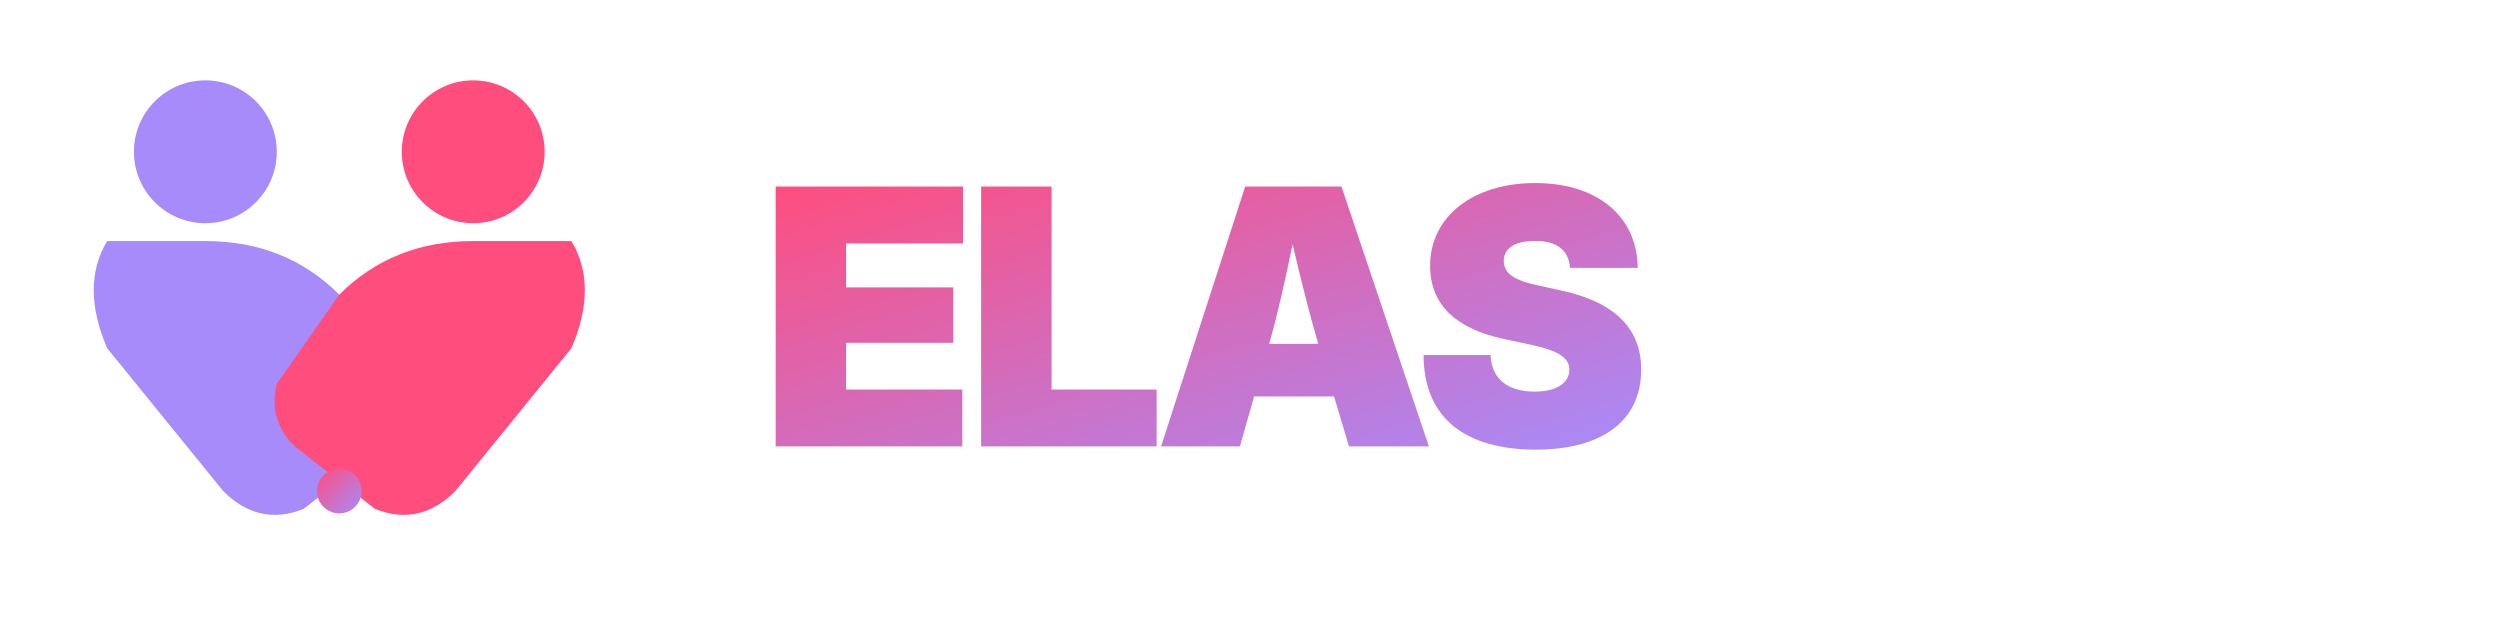
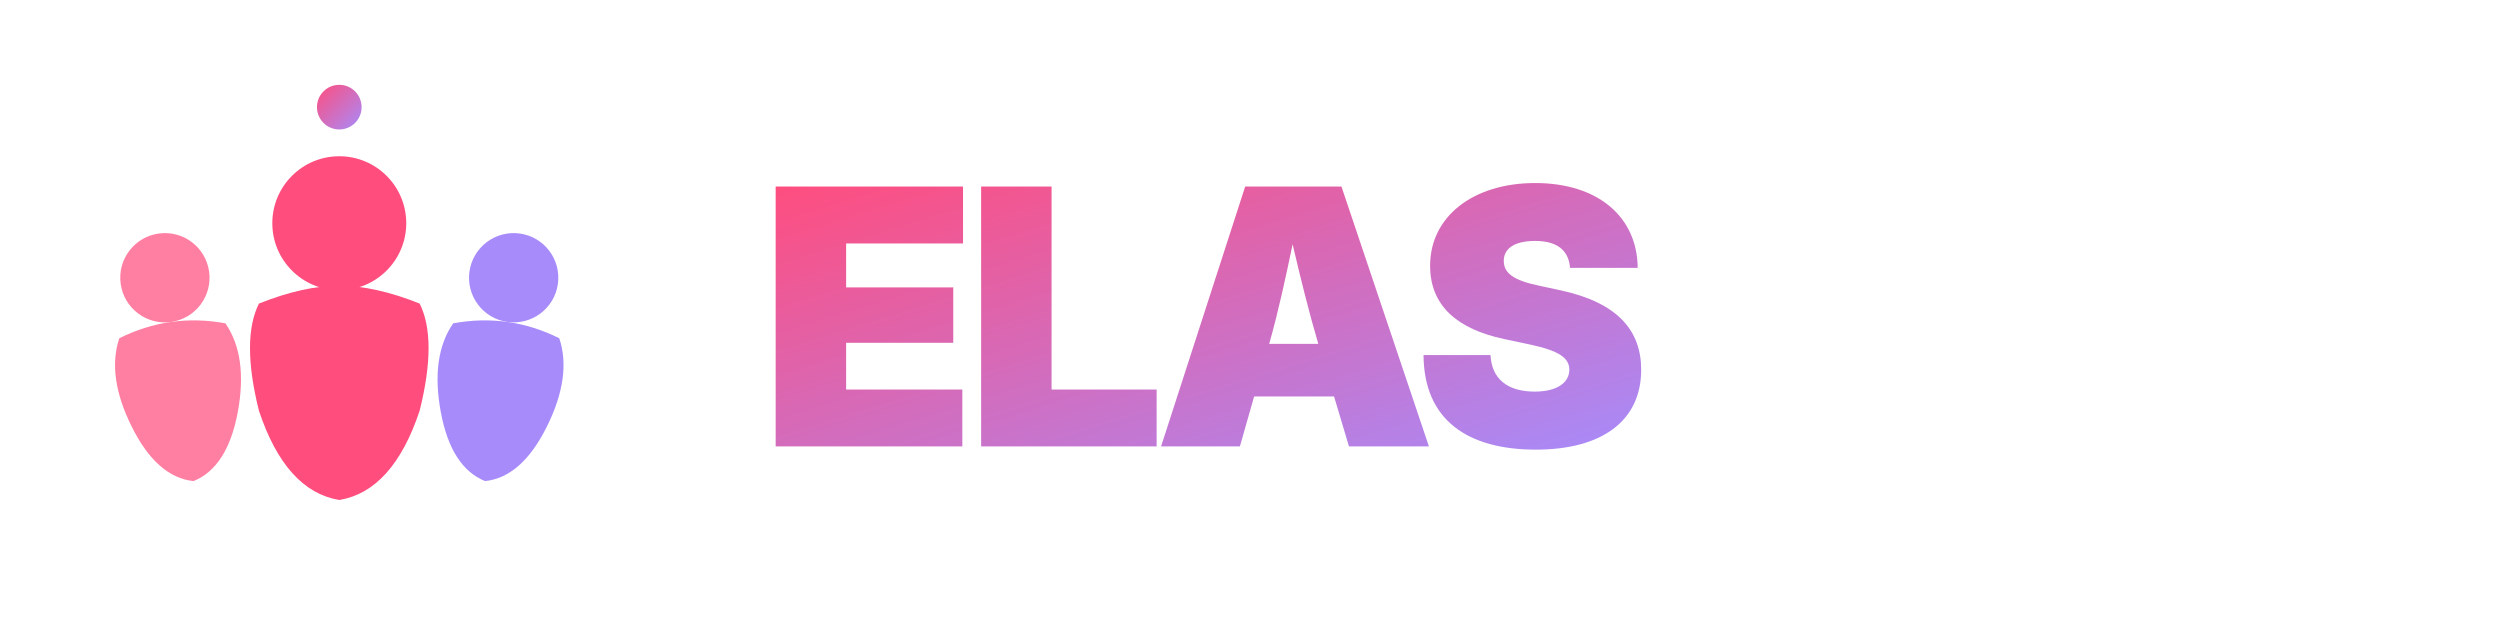
<svg xmlns="http://www.w3.org/2000/svg" viewBox="0 0 280 70" width="280" height="70">
  <defs>
    <linearGradient id="elasGradient" x1="0%" y1="0%" x2="100%" y2="100%">
      <stop offset="0%" stop-color="#FF4D7E" />
      <stop offset="100%" stop-color="#A78BFA" />
    </linearGradient>
  </defs>
-   <g transform="translate(38, 35)">
-     <circle cx="-15" cy="-18" r="8" fill="#A78BFA" />
-     <path d="M -26 -8 Q -29 -3, -26 4 L -13 20 Q -9 24, -4 22 L 5 15 Q 8 12, 7 8 L 0 -2 Q -6 -8, -15 -8 Z" fill="#A78BFA" />
-     <circle cx="15" cy="-18" r="8" fill="#FF4D7E" />
-     <path d="M 26 -8 Q 29 -3, 26 4 L 13 20 Q 9 24, 4 22 L -5 15 Q -8 12, -7 8 L 0 -2 Q 6 -8, 15 -8 Z" fill="#FF4D7E" />
-     <circle cx="0" cy="20" r="2.5" fill="url(#elasGradient)" />
+   <g transform="translate(38, 40)">
+     <g transform="translate(-18, 2) rotate(-8)">
+       <circle cx="0" cy="-11" r="5" fill="#FF7FA3" />
+       <path d="M -6 -5 Q -8 -1, -6 5 Q -4 11, 0 12 Q 4 11, 6 5 Q 8 -1, 6 -5 Q 3 -6, 0 -6 Q -3 -6, -6 -5 Z" fill="#FF7FA3" />
+     </g>
+     <g transform="translate(0, 0)">
+       <circle cx="0" cy="-15" r="7.5" fill="#FF4D7E" />
+       <path d="M -9 -6 Q -11 -2, -9 6 Q -6 15, 0 16 Q 6 15, 9 6 Q 11 -2, 9 -6 Q 4 -8, 0 -8 Q -4 -8, -9 -6 Z" fill="#FF4D7E" />
+     </g>
+     <g transform="translate(18, 2) rotate(8)">
+       <circle cx="0" cy="-11" r="5" fill="#A78BFA" />
+       <path d="M -6 -5 Q -8 -1, -6 5 Q -4 11, 0 12 Q 4 11, 6 5 Q 8 -1, 6 -5 Q 3 -6, 0 -6 Q -3 -6, -6 -5 Z" fill="#A78BFA" />
+     </g>
+     <circle cx="0" cy="-28" r="2.5" fill="url(#elasGradient)" />
  </g>
  <text x="85" y="50" font-family="Inter, -apple-system, BlinkMacSystemFont, 'Segoe UI', Helvetica, Arial, sans-serif" font-size="40" font-weight="900" fill="url(#elasGradient)" letter-spacing="-1.5">ELAS</text>
</svg>
